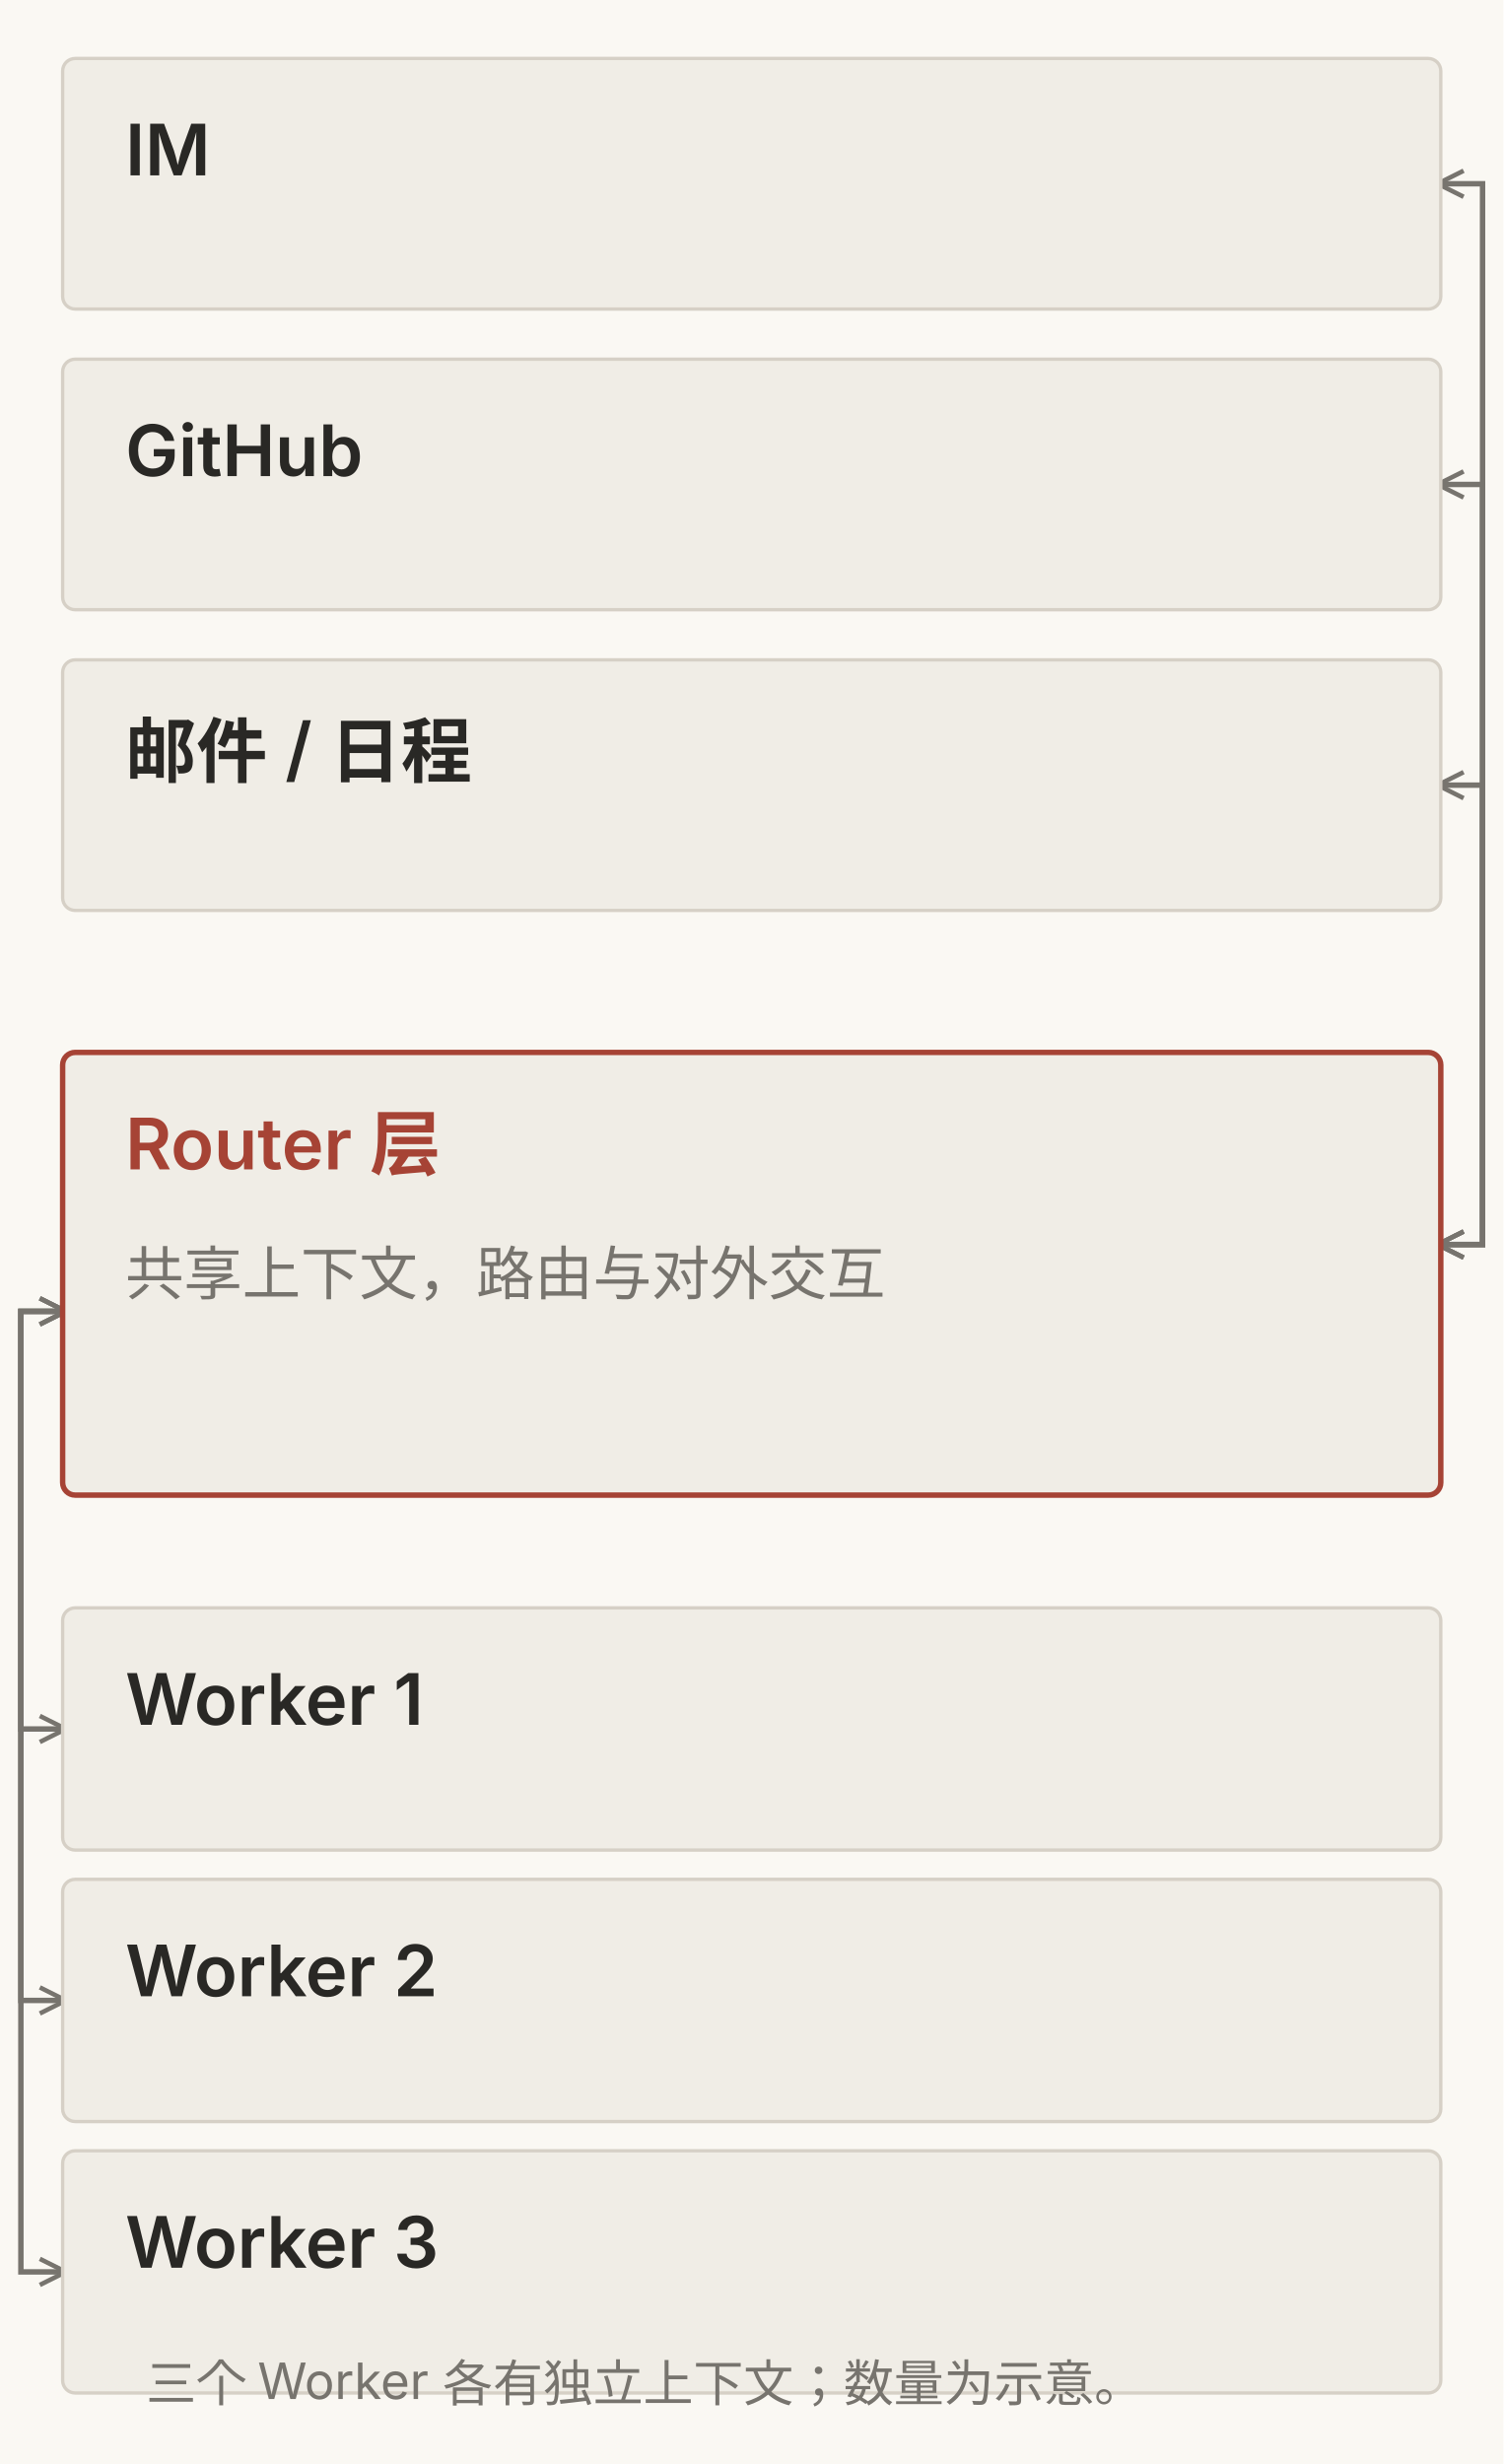
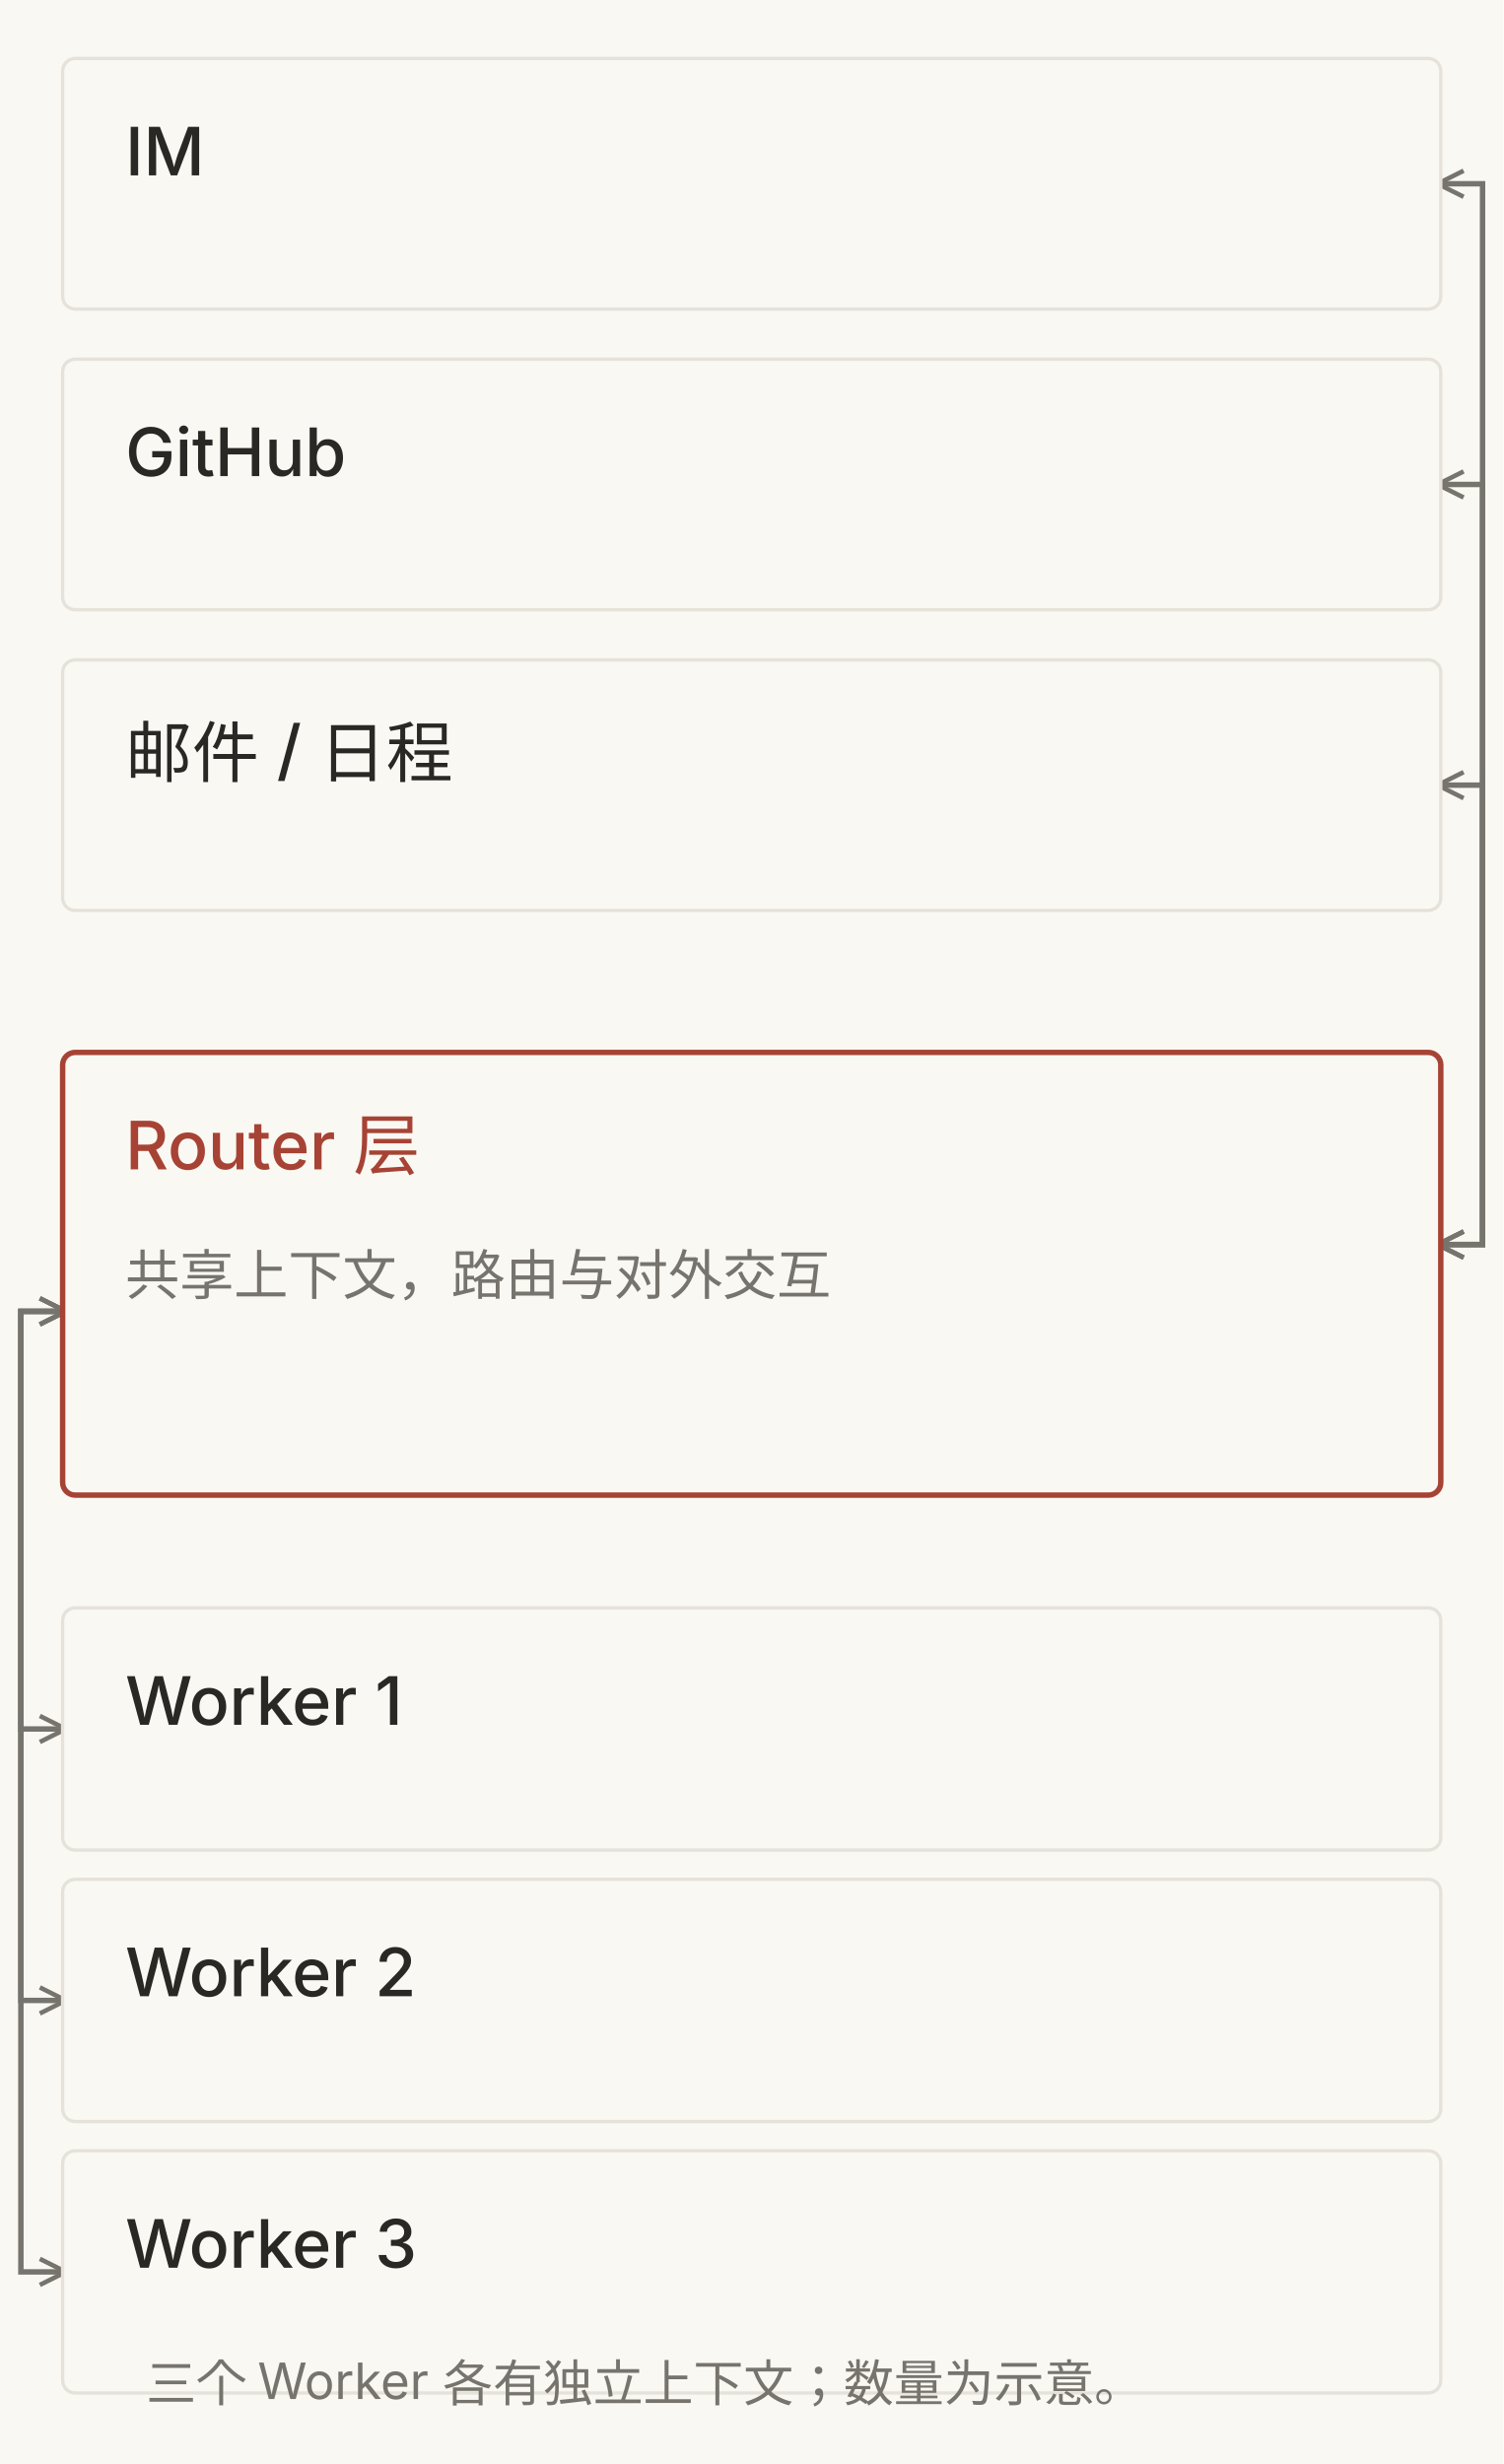
<svg xmlns="http://www.w3.org/2000/svg" width="360" height="590" viewBox="0 0 360 590" role="img" aria-labelledby="title desc">
  <defs>
    <marker id="arrow-accent" viewBox="0 0 10 10" refX="8" refY="5" markerWidth="6" markerHeight="6" orient="auto-start-reverse">
      <path d="M1 1 L9 5 L1 9" fill="none" stroke="#a64335" stroke-width="1.4" />
    </marker>
    <marker id="arrow-muted" viewBox="0 0 10 10" refX="8" refY="5" markerWidth="6" markerHeight="6" orient="auto-start-reverse">
      <path d="M1 1 L9 5 L1 9" fill="none" stroke="#77746e" stroke-width="1.4" />
    </marker>
  </defs>
  <rect width="360" height="590" fill="#faf8f3" />
  <g font-family="-apple-system,BlinkMacSystemFont,Segoe UI,PingFang SC,Microsoft YaHei,sans-serif">
    <polyline points="345,44 355,44 355,298 345,298" fill="none" stroke="#77746e" stroke-width="1.3" marker-end="url(#arrow-muted)" marker-start="url(#arrow-muted)" />
    <polyline points="15,314 5,314 5,414 15,414" fill="none" stroke="#77746e" stroke-width="1.3" marker-end="url(#arrow-muted)" marker-start="url(#arrow-muted)" />
    <polyline points="345,116 355,116 355,298 345,298" fill="none" stroke="#77746e" stroke-width="1.3" marker-end="url(#arrow-muted)" marker-start="url(#arrow-muted)" />
    <polyline points="15,314 5,314 5,479 15,479" fill="none" stroke="#77746e" stroke-width="1.3" marker-end="url(#arrow-muted)" marker-start="url(#arrow-muted)" />
    <polyline points="345,188 355,188 355,298 345,298" fill="none" stroke="#77746e" stroke-width="1.3" marker-end="url(#arrow-muted)" marker-start="url(#arrow-muted)" />
    <polyline points="15,314 5,314 5,544 15,544" fill="none" stroke="#77746e" stroke-width="1.3" marker-end="url(#arrow-muted)" marker-start="url(#arrow-muted)" />
-     <rect x="15" y="14" width="330" height="60" rx="3" fill="#f0ede6" stroke="#d6d0c6" stroke-width="0.8" />
-     <text x="30" y="42" font-size="17" fill="#292825" font-weight="600" data-node="c0" data-max-width="300">IM</text>
-     <rect x="15" y="86" width="330" height="60" rx="3" fill="#f0ede6" stroke="#d6d0c6" stroke-width="0.8" />
-     <text x="30" y="114" font-size="17" fill="#292825" font-weight="600" data-node="c1" data-max-width="300">GitHub</text>
-     <rect x="15" y="158" width="330" height="60" rx="3" fill="#f0ede6" stroke="#d6d0c6" stroke-width="0.8" />
-     <text x="30" y="186" font-size="17" fill="#292825" font-weight="600" data-node="c2" data-max-width="300">邮件 / 日程</text>
-     <rect x="15" y="252" width="330" height="106" rx="3" fill="#f0ede6" stroke="#a64335" stroke-width="1.3" />
-     <text x="30" y="280" font-size="17" fill="#a64335" font-weight="600" data-node="router" data-max-width="300">Router 层</text>
-     <text x="30" y="310" font-size="14" fill="#77746e" font-weight="400" data-node="router" data-max-width="300">共享上下文，路由与对外交互</text>
-     <rect x="15" y="385" width="330" height="58" rx="3" fill="#f0ede6" stroke="#d6d0c6" stroke-width="0.8" />
-     <text x="30" y="413" font-size="17" fill="#292825" font-weight="600" data-node="w0" data-max-width="300">Worker 1</text>
-     <rect x="15" y="450" width="330" height="58" rx="3" fill="#f0ede6" stroke="#d6d0c6" stroke-width="0.8" />
-     <text x="30" y="478" font-size="17" fill="#292825" font-weight="600" data-node="w1" data-max-width="300">Worker 2</text>
-     <rect x="15" y="515" width="330" height="58" rx="3" fill="#f0ede6" stroke="#d6d0c6" stroke-width="0.8" />
-     <text x="30" y="543" font-size="17" fill="#292825" font-weight="600" data-node="w2" data-max-width="300">Worker 3</text>
+     <rect x="15" y="14" width="330" height="60" rx="3" fill="#faf8f3" stroke="#e6e2da" stroke-width="0.8" />
+     <text x="30" y="42" font-size="16" fill="#292825" font-weight="500" data-node="c0" data-max-width="300">IM</text>
+     <rect x="15" y="86" width="330" height="60" rx="3" fill="#faf8f3" stroke="#e6e2da" stroke-width="0.8" />
+     <text x="30" y="114" font-size="16" fill="#292825" font-weight="500" data-node="c1" data-max-width="300">GitHub</text>
+     <rect x="15" y="158" width="330" height="60" rx="3" fill="#faf8f3" stroke="#e6e2da" stroke-width="0.8" />
+     <text x="30" y="186" font-size="16" fill="#292825" font-weight="500" data-node="c2" data-max-width="300">邮件 / 日程</text>
+     <rect x="15" y="252" width="330" height="106" rx="3" fill="#faf8f3" stroke="#a64335" stroke-width="1.3" />
+     <text x="30" y="280" font-size="16" fill="#a64335" font-weight="500" data-node="router" data-max-width="300">Router 层</text>
+     <text x="30" y="310" font-size="13" fill="#77746e" font-weight="400" data-node="router" data-max-width="300">共享上下文，路由与对外交互</text>
+     <rect x="15" y="385" width="330" height="58" rx="3" fill="#faf8f3" stroke="#e6e2da" stroke-width="0.8" />
+     <text x="30" y="413" font-size="16" fill="#292825" font-weight="500" data-node="w0" data-max-width="300">Worker 1</text>
+     <rect x="15" y="450" width="330" height="58" rx="3" fill="#faf8f3" stroke="#e6e2da" stroke-width="0.8" />
+     <text x="30" y="478" font-size="16" fill="#292825" font-weight="500" data-node="w1" data-max-width="300">Worker 2</text>
+     <rect x="15" y="515" width="330" height="58" rx="3" fill="#faf8f3" stroke="#e6e2da" stroke-width="0.8" />
+     <text x="30" y="543" font-size="16" fill="#292825" font-weight="500" data-node="w2" data-max-width="300">Worker 3</text>
    <text x="35" y="575" font-size="12" fill="#77746e" font-weight="400">三个 Worker 各有独立上下文；数量为示意。</text>
  </g>
</svg>
